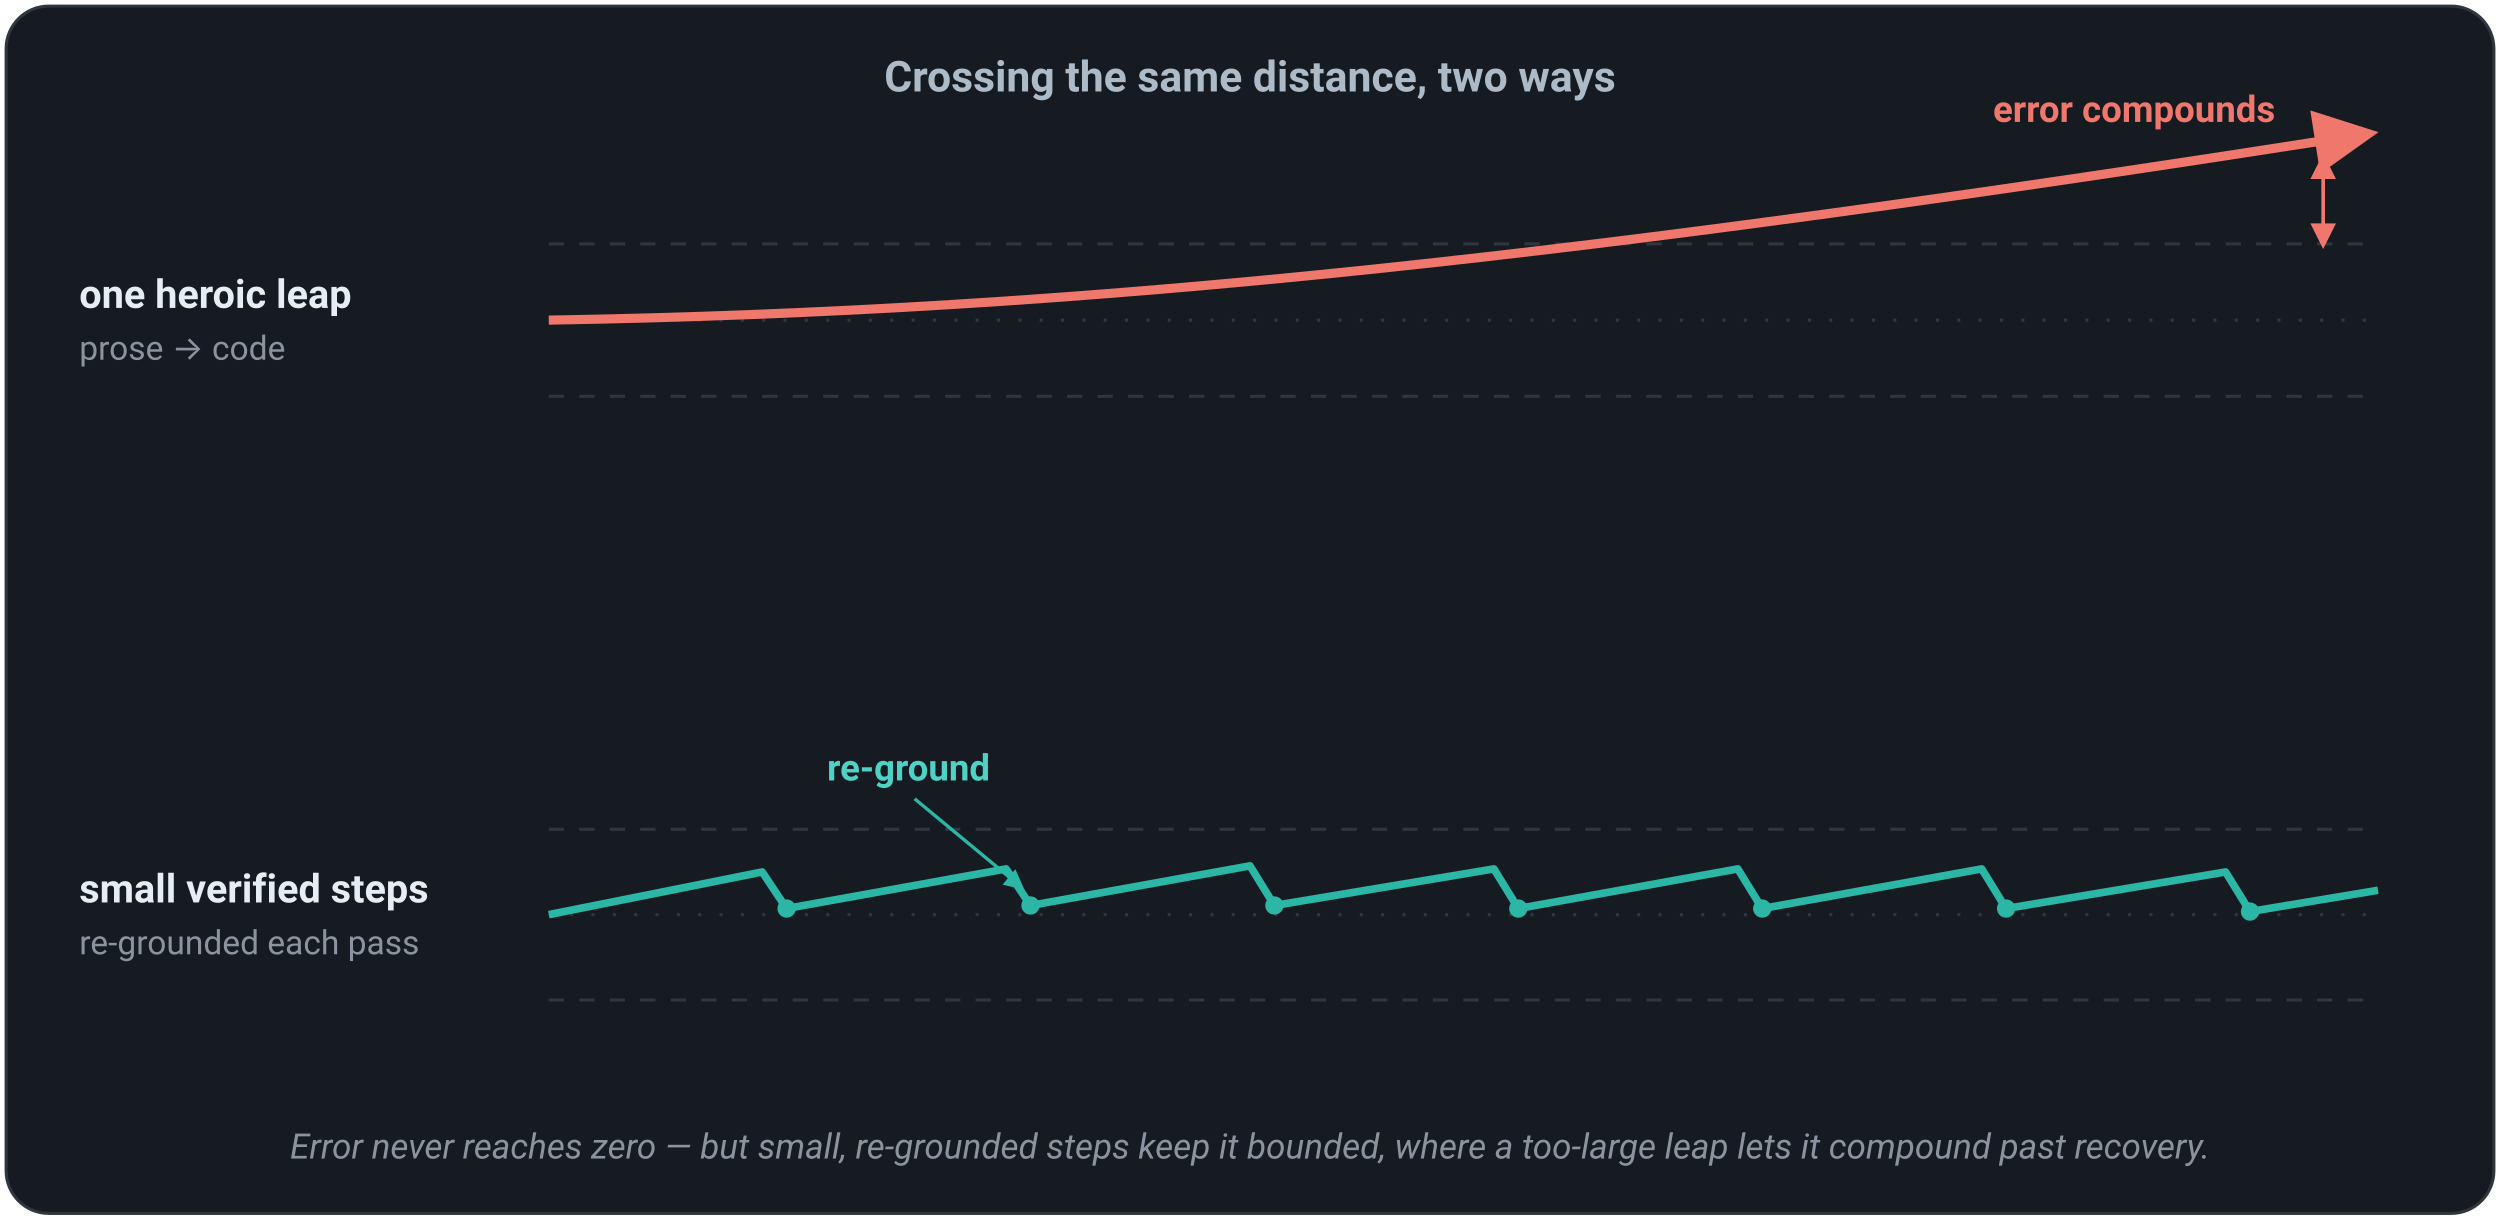
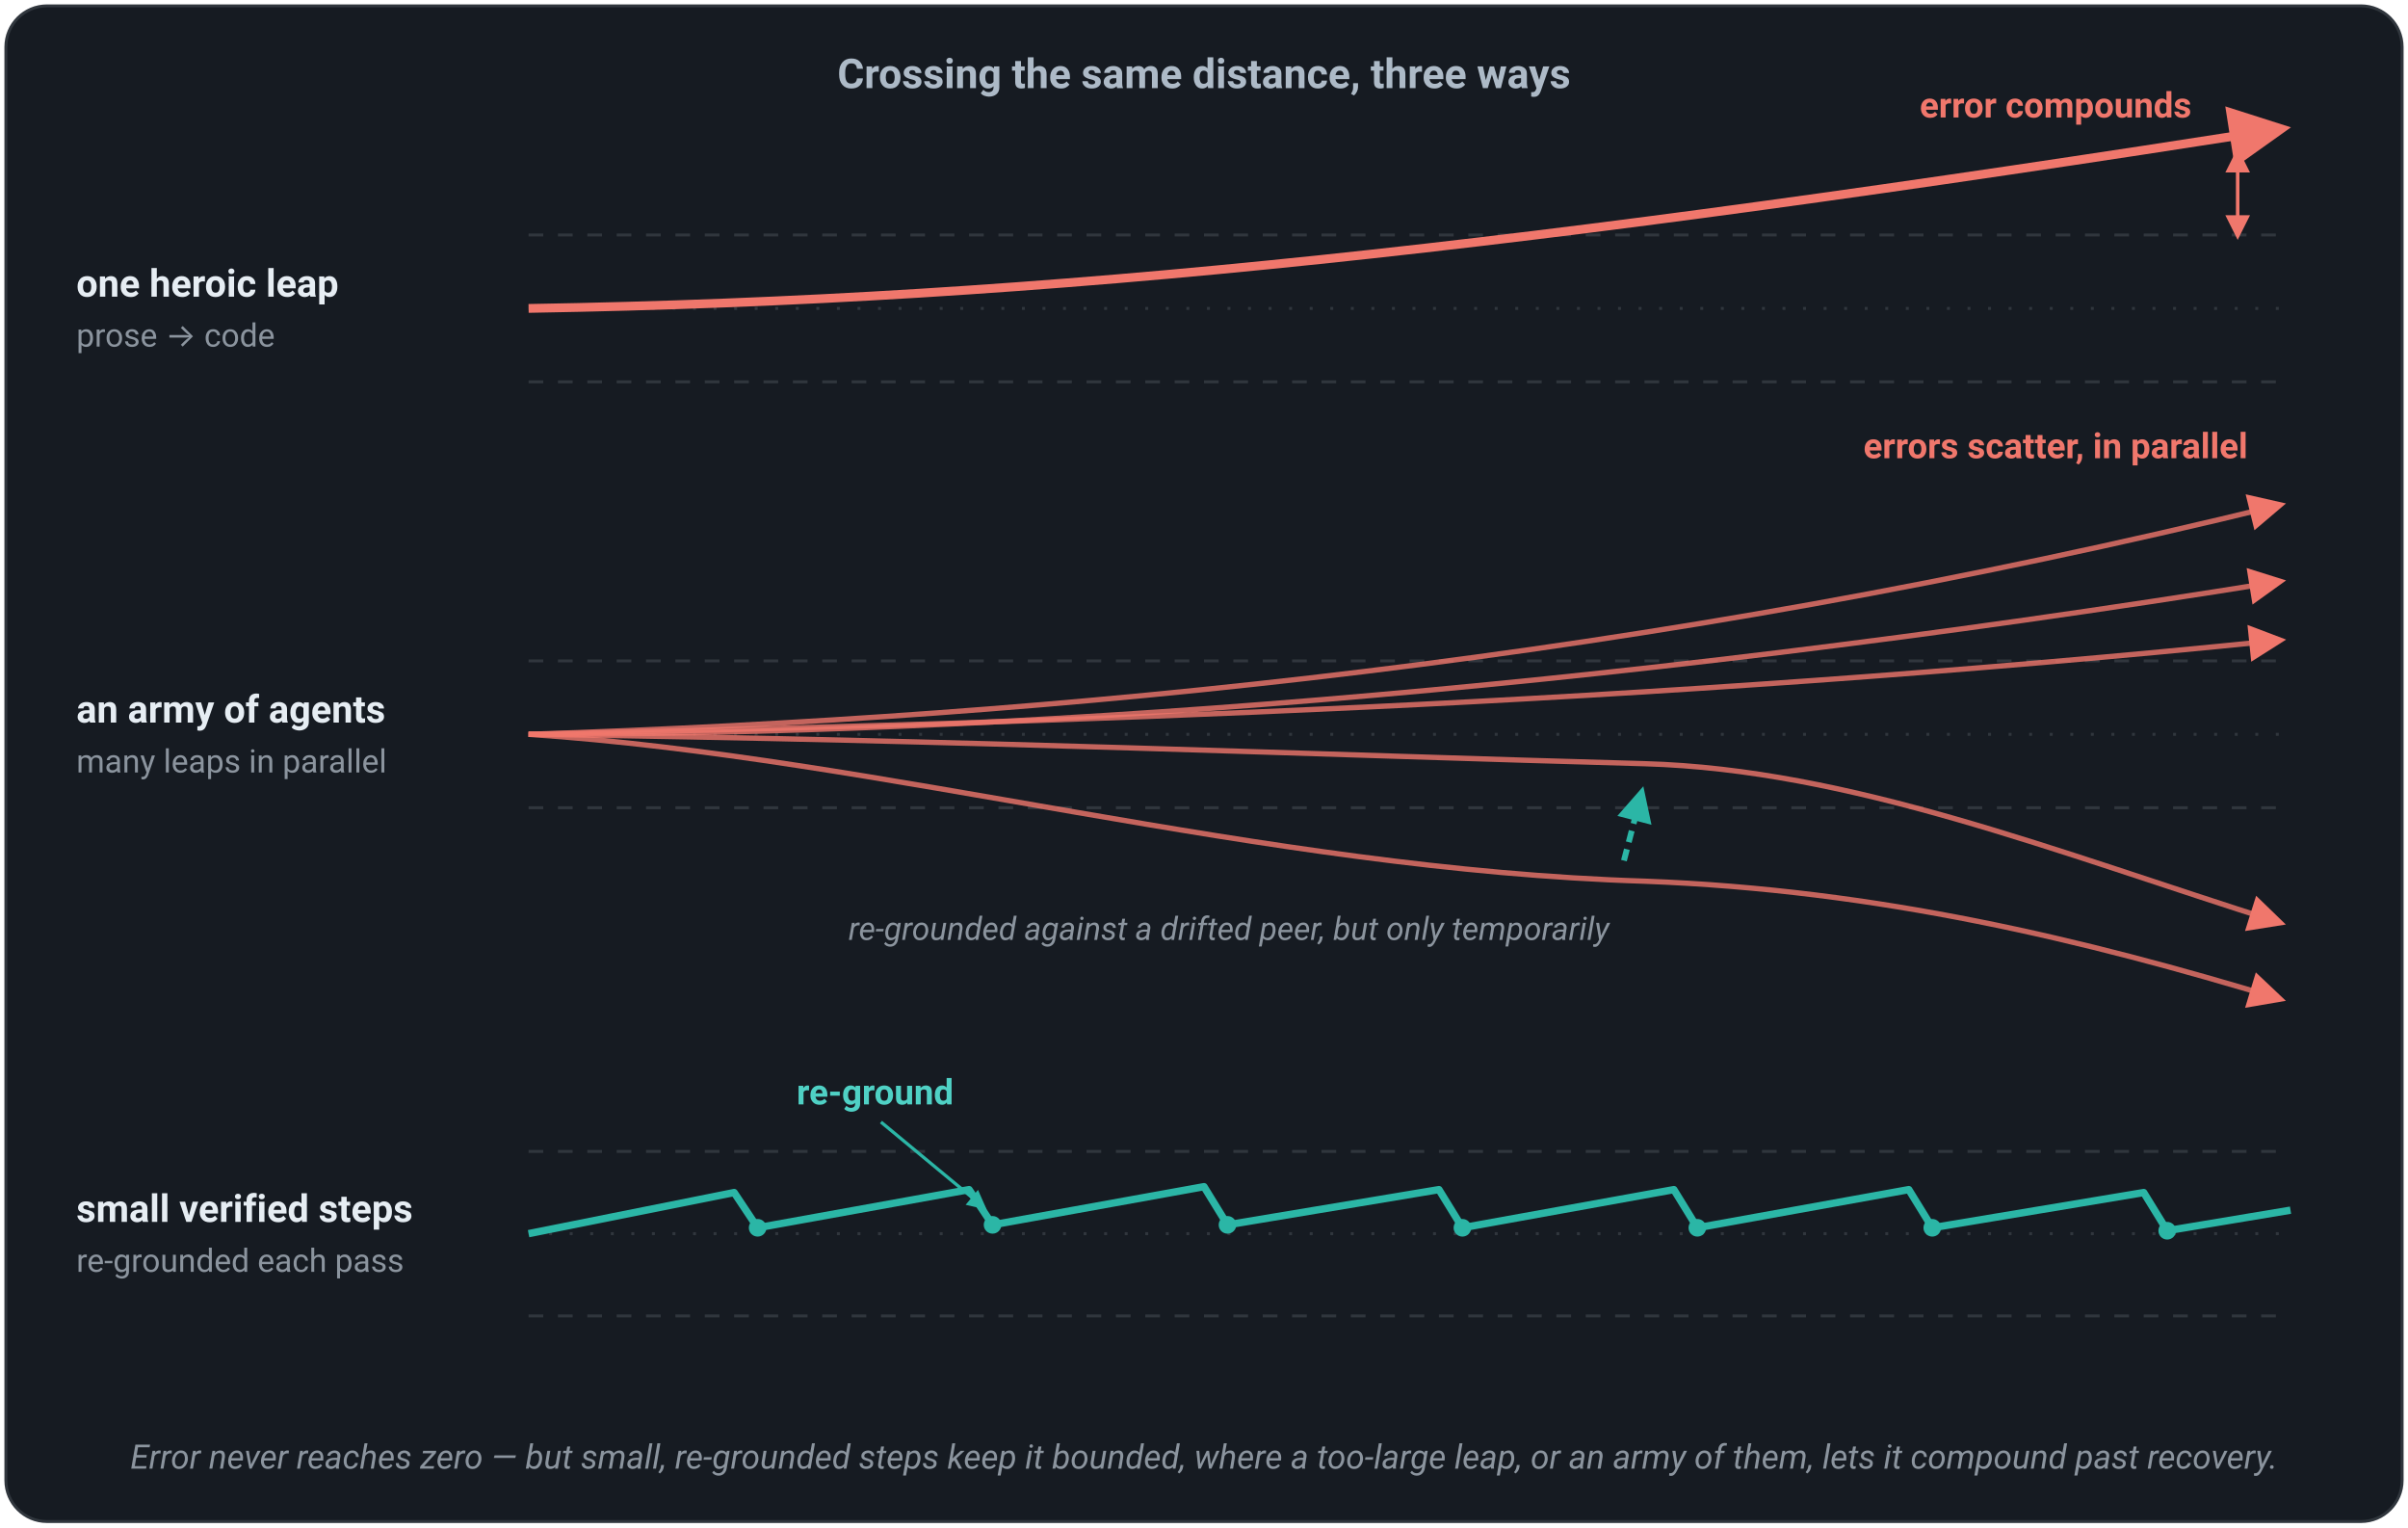
- <svg xmlns="http://www.w3.org/2000/svg" viewBox="0 0 820 400" width="820" height="400" role="img" aria-labelledby="ef-title ef-desc">
+ <svg xmlns="http://www.w3.org/2000/svg" viewBox="0 0 820 520" width="820" height="520" role="img" aria-labelledby="ef-title ef-desc">
  <defs>
    <marker id="ef-arrow-red" viewBox="0 0 10 10" refX="8" refY="5" markerWidth="7" markerHeight="7" orient="auto-start-reverse">
      <path d="M0,0 L10,5 L0,10 z" fill="#f0776c" />
    </marker>
    <marker id="ef-arrow-teal" viewBox="0 0 10 10" refX="8" refY="5" markerWidth="6" markerHeight="6" orient="auto-start-reverse">
      <path d="M0,0 L10,5 L0,10 z" fill="#2bb6a6" />
    </marker>
  </defs>
-   <rect x="2" y="2" width="816" height="396" rx="14" fill="#161b22" stroke="#30363d" />
-   <text x="410" y="30" text-anchor="middle" font-family="ui-sans-serif,system-ui,-apple-system,Segoe UI,Roboto,sans-serif" font-size="14" font-weight="600" fill="#adbac7">Crossing the same distance, two ways</text>
+   <rect x="2" y="2" width="816" height="516" rx="14" fill="#161b22" stroke="#30363d" />
+   <text x="410" y="30" text-anchor="middle" font-family="ui-sans-serif,system-ui,-apple-system,Segoe UI,Roboto,sans-serif" font-size="14" font-weight="600" fill="#adbac7">Crossing the same distance, three ways</text>
  <g stroke="#30363d" stroke-width="1" stroke-dasharray="5 5">
    <line x1="180" y1="80" x2="780" y2="80" />
    <line x1="180" y1="130" x2="780" y2="130" />
  </g>
  <line x1="180" y1="105" x2="780" y2="105" stroke="#30363d" stroke-width="1" stroke-dasharray="1 6" />
  <text x="26" y="101" font-family="ui-sans-serif,system-ui,-apple-system,Segoe UI,Roboto,sans-serif" font-size="13" font-weight="600" fill="#e6edf3">one heroic leap</text>
  <text x="26" y="118" font-family="ui-sans-serif,system-ui,-apple-system,Segoe UI,Roboto,sans-serif" font-size="11" fill="#8b949e">prose → code</text>
  <path d="M180,105 C 360,102 520,84 776,44" fill="none" stroke="#f0776c" stroke-width="3" marker-end="url(#ef-arrow-red)" />
  <line x1="762" y1="80" x2="762" y2="52" stroke="#f0776c" stroke-width="1.2" marker-start="url(#ef-arrow-red)" marker-end="url(#ef-arrow-red)" />
  <text x="700" y="40" text-anchor="middle" font-family="ui-sans-serif,system-ui,-apple-system,Segoe UI,Roboto,sans-serif" font-size="12" font-weight="600" fill="#f0776c">error compounds</text>
  <g stroke="#30363d" stroke-width="1" stroke-dasharray="5 5">
-     <line x1="180" y1="272" x2="780" y2="272" />
-     <line x1="180" y1="328" x2="780" y2="328" />
+     <line x1="180" y1="225" x2="780" y2="225" />
+     <line x1="180" y1="275" x2="780" y2="275" />
  </g>
-   <line x1="180" y1="300" x2="780" y2="300" stroke="#30363d" stroke-width="1" stroke-dasharray="1 6" />
-   <text x="26" y="296" font-family="ui-sans-serif,system-ui,-apple-system,Segoe UI,Roboto,sans-serif" font-size="13" font-weight="600" fill="#e6edf3">small verified steps</text>
-   <text x="26" y="313" font-family="ui-sans-serif,system-ui,-apple-system,Segoe UI,Roboto,sans-serif" font-size="11" fill="#8b949e">re-grounded each pass</text>
-   <path d="M180,300 L250,286 L258,298 L330,285 L338,297 L410,284 L418,297 L490,285 L498,298 L570,285 L578,298 L650,285 L658,298 L730,286 L738,299 L780,292" fill="none" stroke="#2bb6a6" stroke-width="2.5" stroke-linejoin="round" />
-   <g fill="#2bb6a6">
-     <circle cx="258" cy="298" r="3" />
-     <circle cx="338" cy="297" r="3" />
-     <circle cx="418" cy="297" r="3" />
-     <circle cx="498" cy="298" r="3" />
-     <circle cx="578" cy="298" r="3" />
-     <circle cx="658" cy="298" r="3" />
-     <circle cx="738" cy="299" r="3" />
+   <line x1="180" y1="250" x2="780" y2="250" stroke="#30363d" stroke-width="1" stroke-dasharray="1 6" />
+   <text x="26" y="246" font-family="ui-sans-serif,system-ui,-apple-system,Segoe UI,Roboto,sans-serif" font-size="13" font-weight="600" fill="#e6edf3">an army of agents</text>
+   <text x="26" y="263" font-family="ui-sans-serif,system-ui,-apple-system,Segoe UI,Roboto,sans-serif" font-size="11" fill="#8b949e">many leaps in parallel</text>
+   <g fill="none" stroke="#f0776c" stroke-width="1.8" stroke-opacity="0.8" marker-end="url(#ef-arrow-red)">
+     <path d="M180,250 C 360,244 560,225 776,172" />
+     <path d="M180,250 C 340,250 540,236 776,198" />
+     <path d="M180,250 C 360,246 560,240 776,218" />
+     <path d="M180,250 C 330,252 450,257 560,260 C 630,262 700,290 776,314" />
+     <path d="M180,250 C 300,258 430,296 560,300 C 640,303 710,320 776,340" />
  </g>
-   <line x1="300" y1="262" x2="335" y2="291" stroke="#2bb6a6" stroke-width="1.1" marker-end="url(#ef-arrow-teal)" />
-   <text x="298" y="256" text-anchor="middle" font-family="ui-sans-serif,system-ui,-apple-system,Segoe UI,Roboto,sans-serif" font-size="12" font-weight="600" fill="#4fd1c5">re-ground</text>
-   <text x="410" y="380" text-anchor="middle" font-family="ui-sans-serif,system-ui,-apple-system,Segoe UI,Roboto,sans-serif" font-size="11.5" font-style="italic" fill="#8b949e">Error never reaches zero — but small, re-grounded steps keep it bounded, where a too-large leap lets it compound past recovery.</text>
+   <line x1="553" y1="293" x2="559" y2="270" stroke="#2bb6a6" stroke-width="2" stroke-dasharray="4 2.5" marker-end="url(#ef-arrow-teal)" />
+   <text x="548" y="320" text-anchor="end" font-family="ui-sans-serif,system-ui,-apple-system,Segoe UI,Roboto,sans-serif" font-size="11" font-style="italic" fill="#8b949e">re-grounded against a drifted peer, but only temporarily</text>
+   <text x="700" y="156" text-anchor="middle" font-family="ui-sans-serif,system-ui,-apple-system,Segoe UI,Roboto,sans-serif" font-size="12" font-weight="600" fill="#f0776c">errors scatter, in parallel</text>
+   <g transform="translate(0,120)">
+     <g stroke="#30363d" stroke-width="1" stroke-dasharray="5 5">
+       <line x1="180" y1="272" x2="780" y2="272" />
+       <line x1="180" y1="328" x2="780" y2="328" />
+     </g>
+     <line x1="180" y1="300" x2="780" y2="300" stroke="#30363d" stroke-width="1" stroke-dasharray="1 6" />
+     <text x="26" y="296" font-family="ui-sans-serif,system-ui,-apple-system,Segoe UI,Roboto,sans-serif" font-size="13" font-weight="600" fill="#e6edf3">small verified steps</text>
+     <text x="26" y="313" font-family="ui-sans-serif,system-ui,-apple-system,Segoe UI,Roboto,sans-serif" font-size="11" fill="#8b949e">re-grounded each pass</text>
+     <path d="M180,300 L250,286 L258,298 L330,285 L338,297 L410,284 L418,297 L490,285 L498,298 L570,285 L578,298 L650,285 L658,298 L730,286 L738,299 L780,292" fill="none" stroke="#2bb6a6" stroke-width="2.5" stroke-linejoin="round" />
+     <g fill="#2bb6a6">
+       <circle cx="258" cy="298" r="3" />
+       <circle cx="338" cy="297" r="3" />
+       <circle cx="418" cy="297" r="3" />
+       <circle cx="498" cy="298" r="3" />
+       <circle cx="578" cy="298" r="3" />
+       <circle cx="658" cy="298" r="3" />
+       <circle cx="738" cy="299" r="3" />
+     </g>
+     <line x1="300" y1="262" x2="335" y2="291" stroke="#2bb6a6" stroke-width="1.1" marker-end="url(#ef-arrow-teal)" />
+     <text x="298" y="256" text-anchor="middle" font-family="ui-sans-serif,system-ui,-apple-system,Segoe UI,Roboto,sans-serif" font-size="12" font-weight="600" fill="#4fd1c5">re-ground</text>
+   </g>
+   <text x="410" y="500" text-anchor="middle" font-family="ui-sans-serif,system-ui,-apple-system,Segoe UI,Roboto,sans-serif" font-size="11.5" font-style="italic" fill="#8b949e">Error never reaches zero — but small, re-grounded steps keep it bounded, where a too-large leap, or an army of them, lets it compound past recovery.</text>
</svg>
